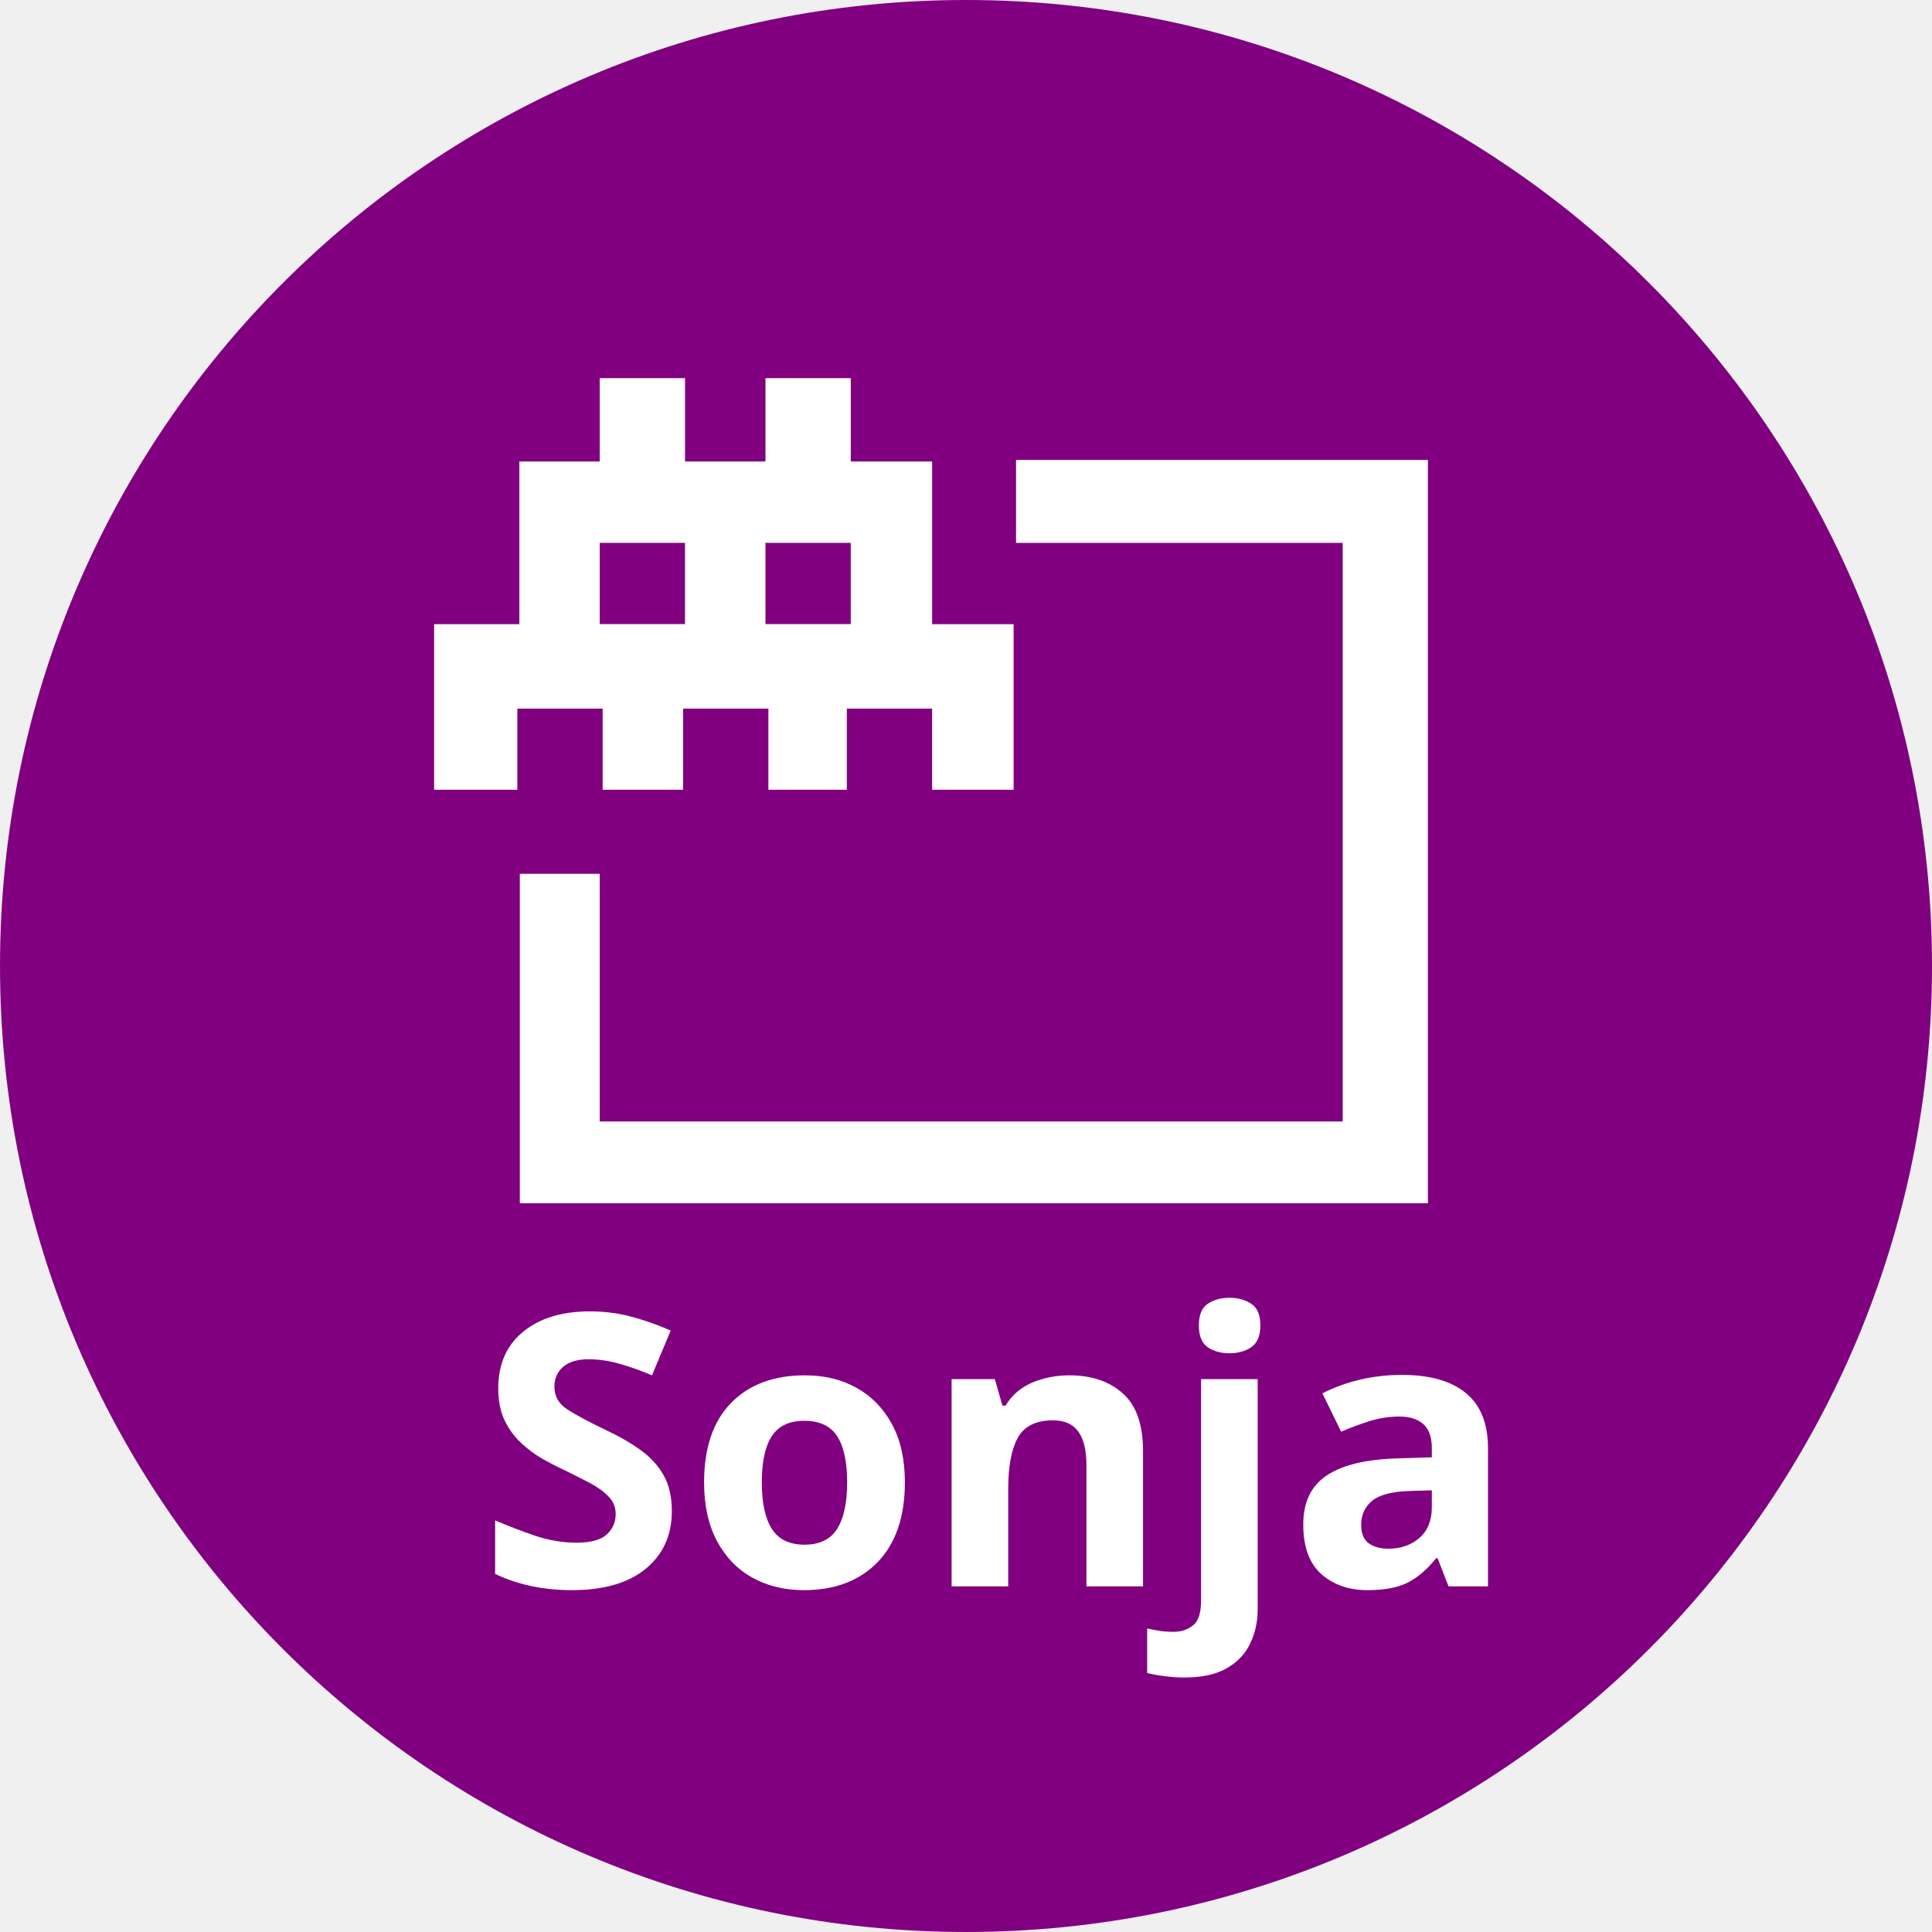
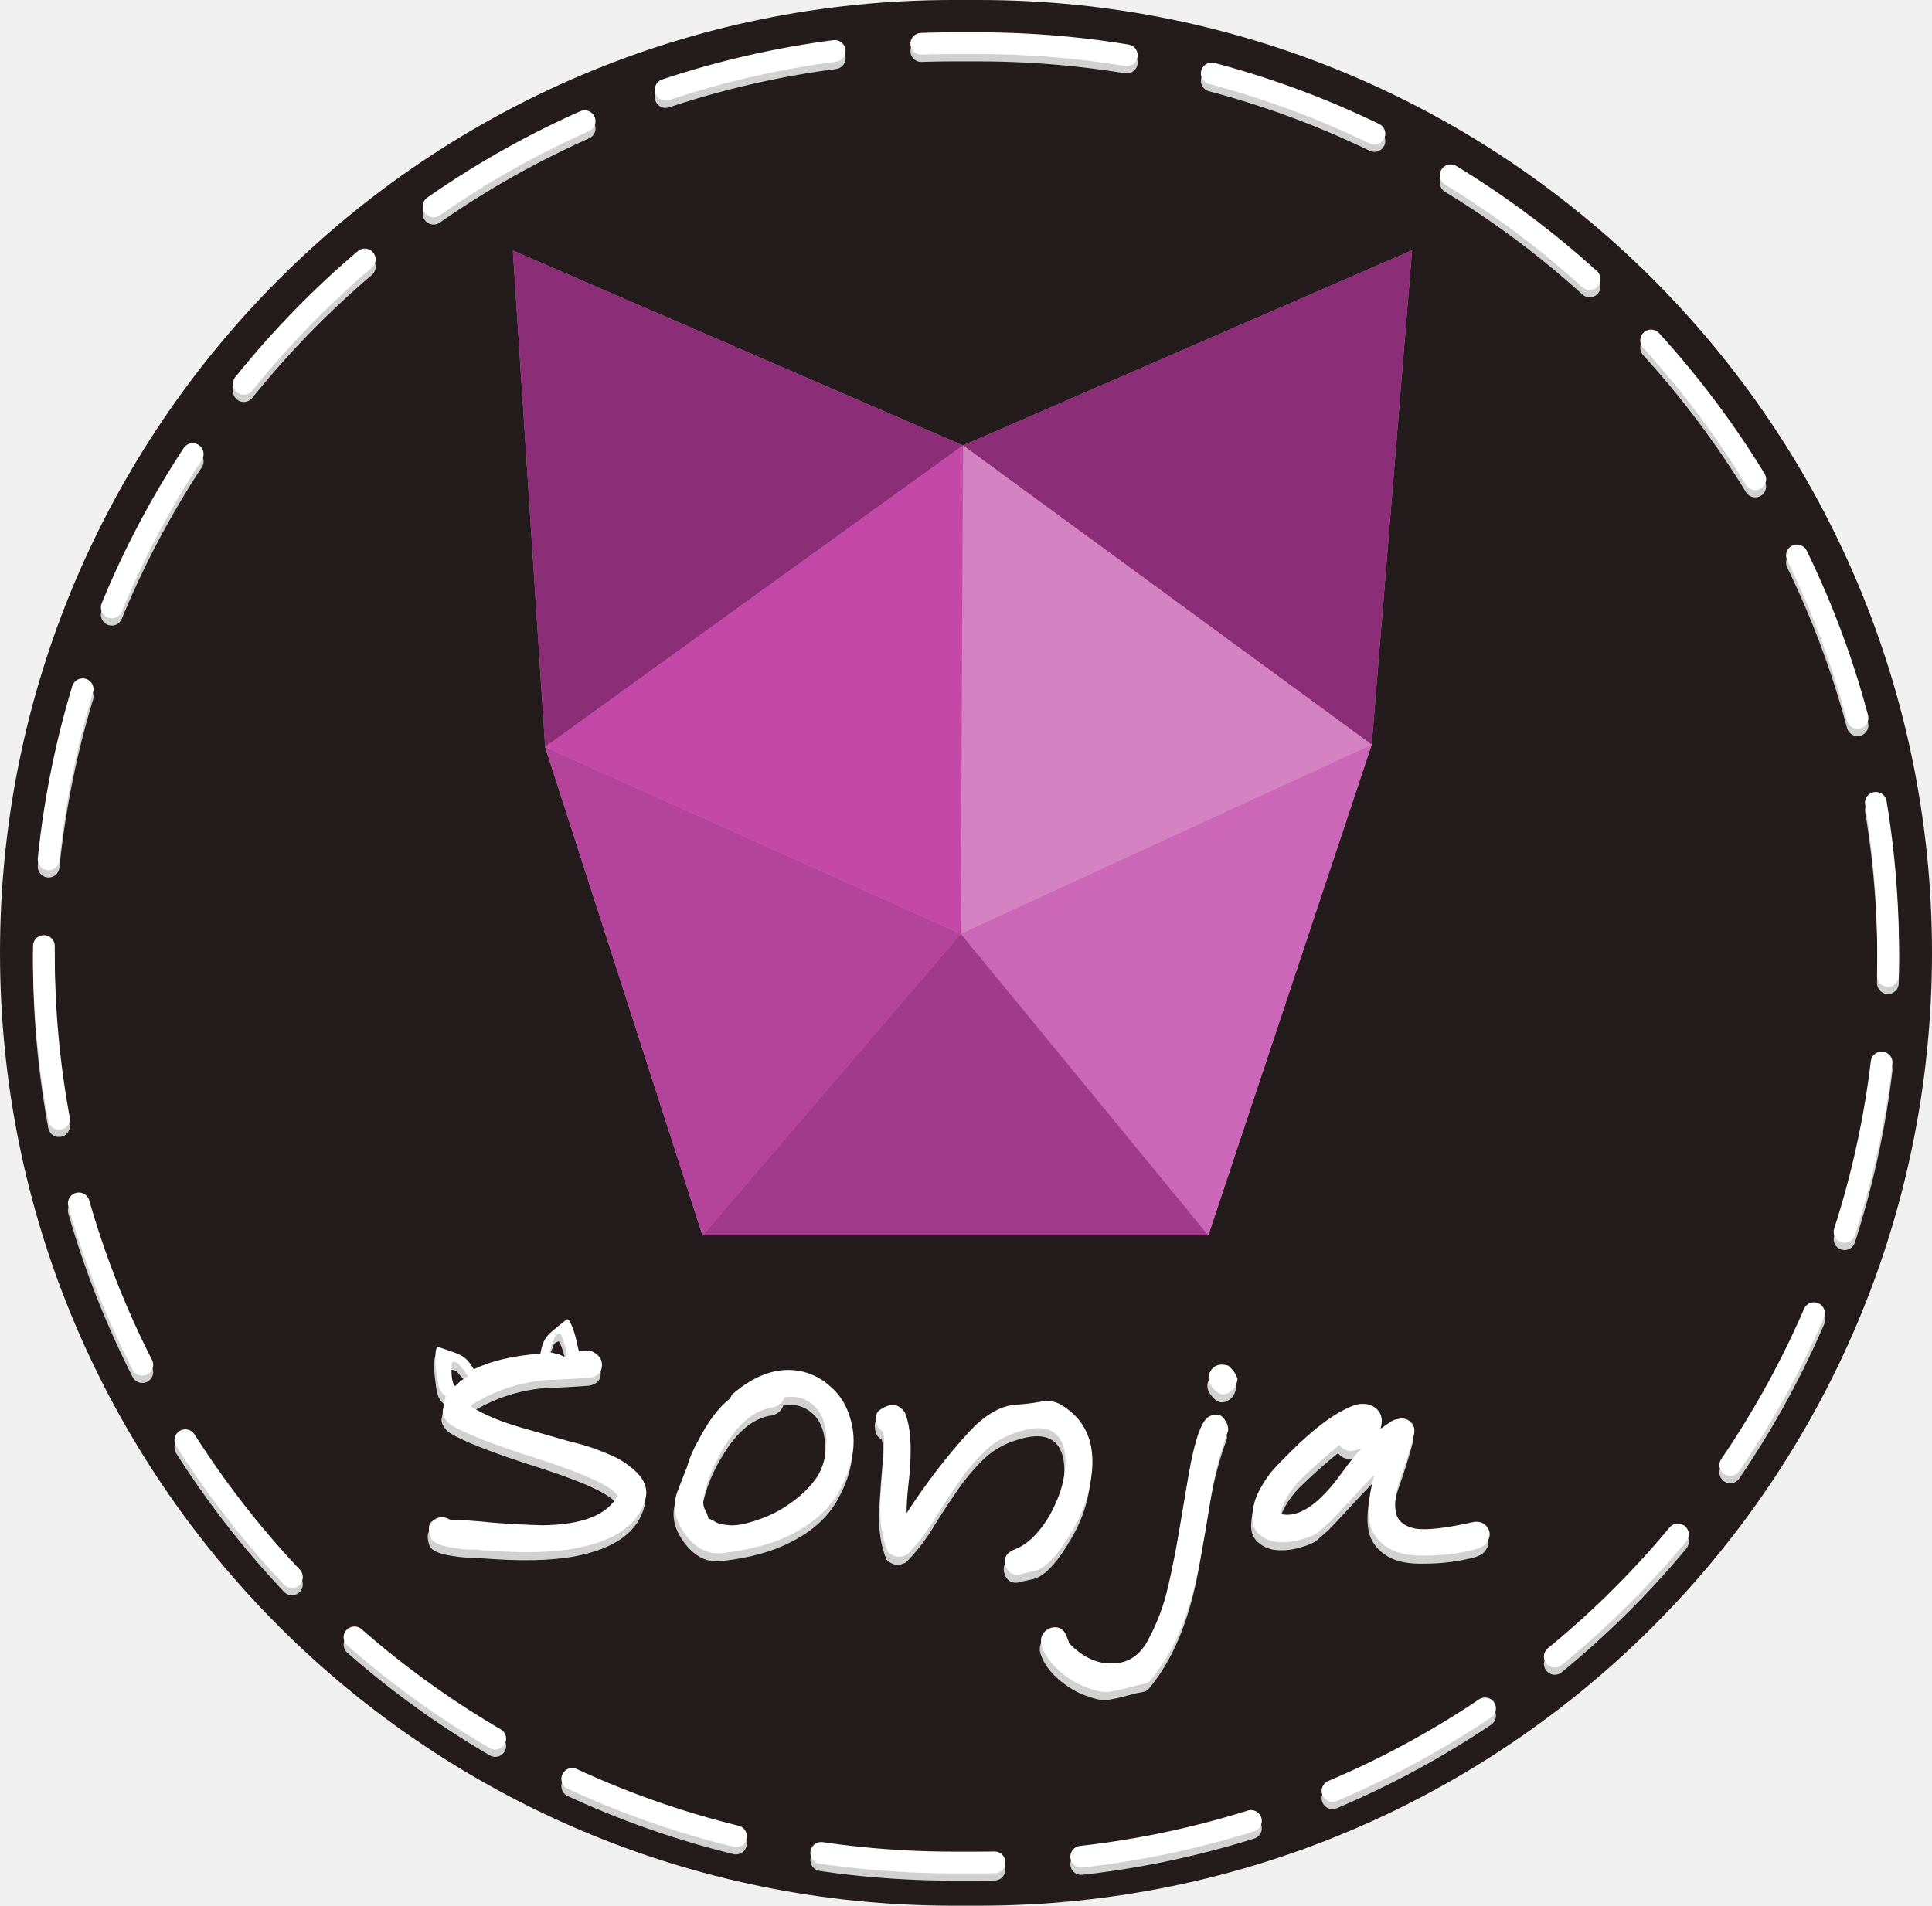
- <svg xmlns="http://www.w3.org/2000/svg" width="135.467mm" height="135.467mm" viewBox="0 0 135.467 135.467" version="1.1" id="svg8">
+ <svg xmlns="http://www.w3.org/2000/svg" width="126.689mm" height="124.997mm" viewBox="0 0 126.689 124.997" version="1.1" id="svg5">
  <defs id="defs2" />
-   <g id="layer1" transform="translate(-15.90817,-48.75294)">
-     <circle style="opacity:1;fill:#800080;fill-opacity:1;stroke:none;stroke-width:2.913;stroke-linecap:round;stroke-linejoin:miter;stroke-miterlimit:4;stroke-dasharray:none;stroke-opacity:1;paint-order:normal" id="path1038" cx="83.642" cy="116.486" r="67.733" />
-     <path style="opacity:1;fill:#ffffff;fill-opacity:1;stroke:none;stroke-width:2.913;stroke-linecap:round;stroke-linejoin:miter;stroke-miterlimit:4;stroke-dasharray:none;stroke-opacity:1;paint-order:normal" d="m 57.959,75.268 v 5.846 h -5.634 v 11.404 h -5.978 v 11.61 h 5.837 v -5.688 h 5.981 v 5.688 h 5.641 v -5.688 h 5.981 v 5.688 H 75.286 v -5.688 h 5.981 v 5.688 H 86.981 V 92.518 H 81.267 V 81.113 h -5.705 v -5.846 h -5.981 v 5.846 h -5.641 v -5.846 z m 0,11.551 h 5.981 v 5.693 h -5.981 z m 11.622,0 h 5.981 v 5.693 h -5.981 z" id="rect826" />
-     <path style="opacity:1;fill:#ffffff;fill-opacity:1;stroke:none;stroke-width:0.27;stroke-linecap:round;stroke-linejoin:miter;stroke-miterlimit:4;stroke-dasharray:none;stroke-opacity:1;paint-order:normal" d="m 87.151,81.002 v 5.817 H 110.055 V 127.389 H 57.959 v -17.368 h -5.602 v 23.102 H 116.028 V 81.002 Z" id="rect949" />
-     <text xml:space="preserve" style="font-style:normal;font-weight:normal;font-size:26.623px;line-height:1.25;font-family:sans-serif;fill:#ffffff;fill-opacity:1;stroke:none;stroke-width:0.666" x="49.405" y="159.983" id="text1299">
-       <tspan id="tspan1297" style="font-style:normal;font-variant:normal;font-weight:bold;font-stretch:normal;font-family:Ubuntu;-inkscape-font-specification:'Ubuntu Bold';stroke-width:0.666;fill:#ffffff" x="49.405" y="159.983">Sonja</tspan>
-     </text>
+   <g id="layer1" transform="translate(-46.35967,-102.2931)">
+     <rect style="fill:#241c1c;fill-opacity:1;stroke:none;stroke-width:0.284" id="rect15271" width="126.689" height="124.997" x="46.36" y="102.293" ry="62.498" />
+     <rect style="fill:none;fill-opacity:1;stroke:#d1d1d1;stroke-width:1.424;stroke-linecap:round;stroke-miterlimit:4;stroke-dasharray:11.395, 5.697;stroke-dashoffset:0;stroke-opacity:1" id="rect15271-1-7" width="120.94" height="119.324" x="49.235" y="105.608" ry="59.662" />
+     <rect style="fill:none;fill-opacity:1;stroke:#ffffff;stroke-width:1.424;stroke-linecap:round;stroke-miterlimit:4;stroke-dasharray:11.395, 5.697;stroke-dashoffset:0;stroke-opacity:1" id="rect15271-1" width="120.94" height="119.324" x="49.235" y="105.13" ry="59.662" />
+     <path style="fill:#d582c3;fill-opacity:1;stroke:none;stroke-width:0.265px;stroke-linecap:butt;stroke-linejoin:miter;stroke-opacity:1" d="m 79.99,118.727 2.117,32.56 10.316,32.034 h 33.171 l 10.714,-32.187 2.646,-32.425 -29.443,12.802 z" id="path15430" />
+     <g id="g26169" transform="translate(-0.5291667)">
+       <path id="path240" style="fill:#8c2d77;fill-opacity:1;stroke:none;stroke-width:1px;stroke-linecap:butt;stroke-linejoin:miter;stroke-opacity:1" d="m 285.398,94.094 -111.279,48.385 101.279,74.168 z m -111.279,48.385 -111.574,-48.314 8,123.061 z" transform="matrix(0.2645833,0,0,0.2645833,63.97035,93.81311)" />
+       <path style="fill:#cc66b6;fill-opacity:1;stroke:none;stroke-width:0.265px;stroke-linecap:butt;stroke-linejoin:miter;stroke-opacity:1" d="m 109.888,163.539 16.235,19.782 10.714,-32.187 z" id="path232" />
+       <path style="fill:#d582c3;fill-opacity:1;stroke:none;stroke-width:0.265px;stroke-linecap:butt;stroke-linejoin:miter;stroke-opacity:1" d="m 110.039,131.511 26.797,19.624 -26.949,12.404 z" id="path230" />
+       <path style="fill:#a13a8b;fill-opacity:1;stroke:none;stroke-width:0.265px;stroke-linecap:butt;stroke-linejoin:miter;stroke-opacity:1" d="M 126.122,183.321 H 92.952 l 16.936,-19.782 z" id="path234" />
+       <path style="fill:#b3439b;fill-opacity:1;stroke:none;stroke-width:0.265px;stroke-linecap:butt;stroke-linejoin:miter;stroke-opacity:1" d="M 92.952,183.321 82.635,151.287 109.888,163.539 Z" id="path236" />
+       <path style="fill:#c348a8;fill-opacity:1;stroke:none;stroke-width:0.265px;stroke-linecap:butt;stroke-linejoin:miter;stroke-opacity:1" d="m 82.635,151.287 27.404,-19.777 -0.152,32.028 z" id="path238" />
+     </g>
+     <g aria-label="Sonja" id="text16544-9" style="font-size:44.195px;line-height:1.25;fill:#d1d1d1;fill-opacity:1;stroke-width:1.105" transform="translate(-0.07897025,0.5291666)">
+       <path id="path26289-4" style="font-weight:bold;font-family:Karumbi;-inkscape-font-specification:'Karumbi Bold';fill:#d1d1d1;fill-opacity:1;stroke-width:4.176" d="m 138.674,327.049 c -0.229,-0.007 -1.04,0.684 -1.355,0.938 -3.811,3.056 -4.609,3.518 -5.395,7.58 -6.771,0.511 -12.264,1.808 -16.49,3.883 -2.034,-3.367 -2.984,-3.548 -7.5,-5.09 -0.406,-0.139 -1.509,-0.554 -1.617,-0.395 -0.689,1.017 -0.358,4.734 -0.195,5.875 0.37,2.592 0.342,4.999 2.357,6.281 -0.069,0.31 -0.152,0.572 -0.207,0.93 -0.111,0.668 -0.279,1.502 -0.502,2.504 -0.223,1.002 0.279,2.117 1.504,3.342 3.229,2.227 11.024,5.29 23.385,9.188 10.913,3.563 17.037,6.458 18.373,8.686 -2.45,4.788 -8.685,7.238 -18.707,7.35 -4.12,-0.111 -8.241,-0.334 -12.361,-0.668 -4.12,-0.445 -7.572,-0.668 -10.355,-0.668 -0.668,-0.445 -1.392,-0.67 -2.172,-0.67 -0.779,0 -1.615,0.39 -2.506,1.17 -0.78,0.668 -0.834,2.005 -0.166,4.01 0.668,1.225 2.728,2.06 6.18,2.506 1.336,0.223 2.617,0.334 3.842,0.334 1.225,0 2.172,0.055 2.84,0.166 9.688,0.779 17.426,0.614 23.217,-0.5 9.911,-1.893 15.646,-6.071 17.205,-12.529 0.557,-2.673 -0.667,-5.177 -3.674,-7.516 -1.225,-1.002 -2.506,-1.838 -3.842,-2.506 -1.448,-0.668 -3.062,-1.336 -4.844,-2.004 -1.782,-0.668 -4.066,-1.336 -6.85,-2.004 -2.784,-0.779 -6.68,-1.894 -11.691,-3.342 -5.011,-1.448 -9.132,-3.173 -12.361,-5.178 0.111,-0.111 0.166,-0.279 0.166,-0.502 4.566,-2.784 9.243,-4.621 14.031,-5.512 2.227,-0.445 4.511,-0.668 6.85,-0.668 2.338,-0.111 5.122,-0.279 8.352,-0.502 2.004,-0.334 3.006,-1.39 3.006,-3.172 0,-1.559 -0.947,-2.728 -2.84,-3.508 -0.893,0.071 -1.955,0.1 -2.895,0.16 -0.151,-0.797 -0.369,-1.631 -0.551,-2.502 -0.236,-1.128 -1.195,-4.736 -2.193,-5.455 -0.01,-0.007 -0.022,-0.011 -0.037,-0.012 z m -1.961,3.496 c 0.017,-1.8e-4 0.03,0.003 0.039,0.01 0.337,0.233 0.603,1.044 0.748,1.455 0.494,1.405 1.046,2.884 0.682,4.393 -0.583,-0.059 -1.328,-0.589 -1.949,-0.756 -0.316,-0.085 -0.652,-0.107 -0.969,-0.189 -0.347,-0.09 -0.25,-0.109 -0.598,-0.17 -0.112,-0.019 -0.286,-0.039 -0.4,-0.035 -0.018,-0.002 -0.107,0.054 -0.123,0.043 -0.065,-0.04 0.33,-0.774 0.365,-0.906 0.073,-0.274 0.034,-0.564 0.121,-0.832 0.104,-0.318 0.264,-0.579 0.41,-0.875 0.3,-0.609 0.323,-1.371 0.955,-1.803 0.073,-0.05 0.556,-0.332 0.719,-0.334 z m -26.471,7.062 c 0.208,-0.011 0.617,0.07 0.689,0.09 0.724,0.198 0.992,0.908 1.467,1.383 0.23,0.231 0.463,0.426 0.662,0.691 0.168,0.224 0.227,0.51 0.383,0.744 0.076,0.113 0.677,0.675 0.631,0.734 -0.011,0.015 -0.108,-0.008 -0.125,0 -0.107,0.034 -0.263,0.111 -0.359,0.166 -0.302,0.172 -0.207,0.159 -0.498,0.359 -0.265,0.183 -0.568,0.315 -0.832,0.5 -0.519,0.363 -1.036,1.11 -1.555,1.359 -0.827,-1.303 -0.797,-2.881 -0.797,-4.371 0,-0.436 -0.017,-1.29 0.219,-1.621 0.015,-0.021 0.057,-0.032 0.115,-0.035 z m 190.725,0.693 c -1.295,-0.042 -2.277,0.481 -2.945,1.566 -0.891,1.448 -0.612,2.951 0.836,4.51 0,0.111 0.057,0.168 0.168,0.168 1.002,1.114 2.115,1.391 3.34,0.834 1.336,-0.668 2.115,-1.836 2.338,-3.506 -0.334,-1.225 -1.113,-2.34 -2.338,-3.342 -0.501,-0.139 -0.967,-0.217 -1.398,-0.23 z m -107.809,1.32 c -4.543,0.06 -9.12,2.092 -13.73,6.094 l -0.502,1.002 c -2.784,2.116 -5.456,5.678 -8.018,10.689 -1.114,1.893 -2.004,4.009 -2.672,6.348 -0.891,2.227 -1.67,4.232 -2.338,6.014 -1.336,3.563 -0.669,7.126 2.004,10.689 2.673,3.563 5.847,5.067 9.521,4.51 6.57,-0.779 11.97,-2.226 16.201,-4.342 5.791,-2.784 9.911,-6.46 12.361,-11.025 3.786,-6.793 4.565,-13.196 2.338,-19.209 -0.891,-2.561 -2.337,-4.732 -4.342,-6.514 -2.004,-1.893 -4.343,-3.174 -7.016,-3.842 -1.267,-0.292 -2.537,-0.431 -3.809,-0.414 z m 0.879,6.633 c 2.217,-0.006 4.141,0.761 5.77,2.299 2.004,1.893 3.006,4.733 3.006,8.52 0,3.786 -0.836,6.904 -2.506,9.354 -1.67,2.338 -3.786,4.4 -6.348,6.182 -2.45,1.782 -5.177,3.174 -8.184,4.176 -2.895,1.002 -5.179,1.447 -6.85,1.336 -1.559,-0.111 -2.672,-0.334 -3.34,-0.668 -0.668,-0.445 -1.336,-0.779 -2.004,-1.002 -0.223,-0.891 -0.558,-1.726 -1.004,-2.506 -0.334,-0.891 -0.389,-1.783 -0.166,-2.674 0.779,-4.343 2.673,-8.852 5.68,-13.529 3.452,-5.345 7.294,-8.297 11.525,-8.854 1.448,-0.334 2.394,-1.168 2.84,-2.504 0.543,-0.084 1.069,-0.128 1.58,-0.129 z m 63.373,1.076 c -0.583,0.009 -1.188,0.082 -1.814,0.221 -1.893,0.334 -3.787,0.557 -5.68,0.668 -3.786,0.223 -7.628,2.395 -11.525,6.516 -5.456,5.902 -10.69,12.693 -15.701,20.377 0,-1.782 0.111,-3.785 0.334,-6.012 1.114,-9.02 0.834,-15.368 -0.836,-19.043 -1.336,-1.782 -2.894,-2.227 -4.676,-1.336 -0.111,0 -0.613,0.279 -1.504,0.836 -0.78,0.557 -1.057,1.447 -0.834,2.672 0.111,1.225 0.668,2.115 1.67,2.672 0.334,1.559 0.389,3.564 0.166,6.014 -0.223,2.45 -0.5,6.18 -0.834,11.191 -0.223,4.9 0.388,9.075 1.836,12.527 1.448,1.448 3.064,1.67 4.846,0.668 2.338,-2.338 4.453,-5.011 6.346,-8.018 1.893,-3.118 3.843,-6.124 5.848,-9.02 2.004,-3.007 4.23,-5.736 6.68,-8.186 2.45,-2.45 5.401,-4.176 8.854,-5.178 6.013,-1.893 9.689,-0.612 11.025,3.842 0.557,2.004 0.611,4.343 0.166,7.016 -0.445,2.561 -1.281,5.122 -2.506,7.684 -1.114,2.45 -2.56,4.677 -4.342,6.682 -1.67,1.893 -3.507,3.23 -5.512,4.01 -2.004,0.779 -2.729,2.115 -2.172,4.008 0.223,0.779 0.668,1.392 1.336,1.838 0.78,0.445 1.67,0.5 2.672,0.166 1.002,-0.223 2.006,-0.445 3.008,-0.668 2.784,-0.557 5.956,-3.897 9.52,-10.021 2.116,-3.563 3.564,-7.351 4.344,-11.359 1.893,-9.243 -0.5,-15.868 -7.182,-19.877 -1.072,-0.612 -2.249,-0.908 -3.531,-0.889 z m 78.184,0.695 c -0.16,0.003 -0.323,0.013 -0.49,0.027 -1.336,0.111 -3.396,1.002 -6.18,2.672 -2.673,1.67 -5.679,4.066 -9.02,7.184 -3.229,3.118 -5.513,5.457 -6.85,7.016 -1.225,1.559 -2.283,3.228 -3.174,5.01 -0.891,1.782 -1.391,3.73 -1.502,5.846 -0.111,2.004 0.5,3.564 1.836,4.678 1.336,1.114 2.896,1.727 4.678,1.838 1.893,0.111 3.787,-0.111 5.68,-0.668 2.004,-0.557 3.396,-1.17 4.176,-1.838 0.891,-0.779 1.838,-1.615 2.84,-2.506 1.002,-1.002 2.671,-2.784 5.01,-5.346 2.338,-2.561 4.343,-4.675 6.014,-6.346 -1.67,6.236 -1.836,10.857 -0.5,13.863 0.891,1.893 2.337,3.396 4.342,4.51 2.116,1.225 5.122,1.781 9.02,1.67 4.009,0 8.018,-0.5 12.027,-1.502 1.559,-0.445 2.56,-1.058 3.006,-1.838 0.557,-0.779 0.779,-1.558 0.668,-2.338 -0.111,-0.78 -0.5,-1.449 -1.168,-2.006 -0.668,-0.557 -1.56,-0.779 -2.674,-0.668 -6.904,1.559 -11.747,2.115 -14.531,1.67 -2.784,-0.557 -4.398,-1.892 -4.844,-4.008 -0.445,-2.116 -0.112,-4.845 1.002,-8.186 1.225,-3.341 2.394,-7.071 3.508,-11.191 0.223,-1.336 -0.056,-2.338 -0.836,-3.006 -0.779,-0.78 -1.726,-1.059 -2.84,-0.836 -1.002,0.111 -1.836,0.445 -2.504,1.002 -0.668,0.445 -1.392,0.947 -2.172,1.504 0.779,-2.45 0.223,-4.287 -1.67,-5.512 -0.779,-0.487 -1.731,-0.72 -2.852,-0.695 z m -36.148,2.658 c -0.475,1e-5 -1.005,0.124 -1.59,0.375 -2.004,0.779 -3.787,5.791 -5.346,15.033 -0.779,4.677 -1.558,9.3 -2.338,13.865 -0.779,4.566 -1.67,9.018 -2.672,13.361 -1.002,4.454 -2.562,8.686 -4.678,12.695 -2.004,4.12 -4.956,6.236 -8.854,6.348 -3.897,0.223 -7.571,-1.448 -11.023,-5.012 l -0.168,-0.668 c -0.111,-0.111 -0.166,-0.223 -0.166,-0.334 -0.668,-2.338 -2.005,-3.285 -4.01,-2.84 -0.78,0.223 -1.447,0.668 -2.004,1.336 -0.557,0.779 -0.725,1.726 -0.502,2.84 0.891,3.118 3.229,5.958 7.016,8.52 1.67,1.114 3.453,1.949 5.346,2.506 1.782,0.668 3.341,0.891 4.678,0.668 1.336,-0.223 2.617,-0.502 3.842,-0.836 1.336,-0.334 2.394,-0.611 3.174,-0.834 0.78,-0.111 1.336,-0.225 1.67,-0.336 0.445,-0.111 0.779,-0.277 1.002,-0.5 6.013,-7.015 10.189,-16.926 12.527,-29.732 1.002,-5.456 1.949,-10.969 2.84,-16.537 0.891,-5.456 2.283,-10.745 4.176,-15.867 0.111,-1.002 -0.222,-2.006 -1.002,-3.008 -0.487,-0.696 -1.126,-1.043 -1.918,-1.043 z m 30.48,7.559 c 0.668,0.891 1.615,1.391 2.84,1.502 1.114,-0.223 2.004,-0.445 2.672,-0.668 -1.67,1.782 -3.285,3.787 -4.844,6.014 -5.791,8.018 -10.913,11.414 -15.367,10.189 1.002,-3.452 3.007,-6.57 6.014,-9.354 3.007,-2.895 5.902,-5.456 8.686,-7.684 z" transform="matrix(0.2645833,0,0,0.2645833,46.88884,102.2931)" />
+     </g>
+     <g aria-label="Sonja" id="text16544" style="font-size:44.195px;line-height:1.25;fill:#ffffff;stroke-width:1.105">
+       <path id="path26289" style="font-weight:bold;font-family:Karumbi;-inkscape-font-specification:'Karumbi Bold';stroke-width:4.176" d="m 138.674,327.049 c -0.229,-0.007 -1.04,0.684 -1.355,0.938 -3.811,3.056 -4.609,3.518 -5.395,7.58 -6.771,0.511 -12.264,1.808 -16.49,3.883 -2.034,-3.367 -2.984,-3.548 -7.5,-5.09 -0.406,-0.139 -1.509,-0.554 -1.617,-0.395 -0.689,1.017 -0.358,4.734 -0.195,5.875 0.37,2.592 0.342,4.999 2.357,6.281 -0.069,0.31 -0.152,0.572 -0.207,0.93 -0.111,0.668 -0.279,1.502 -0.502,2.504 -0.223,1.002 0.279,2.117 1.504,3.342 3.229,2.227 11.024,5.29 23.385,9.188 10.913,3.563 17.037,6.458 18.373,8.686 -2.45,4.788 -8.685,7.238 -18.707,7.35 -4.12,-0.111 -8.241,-0.334 -12.361,-0.668 -4.12,-0.445 -7.572,-0.668 -10.355,-0.668 -0.668,-0.445 -1.392,-0.67 -2.172,-0.67 -0.779,0 -1.615,0.39 -2.506,1.17 -0.78,0.668 -0.834,2.005 -0.166,4.01 0.668,1.225 2.728,2.06 6.18,2.506 1.336,0.223 2.617,0.334 3.842,0.334 1.225,0 2.172,0.055 2.84,0.166 9.688,0.779 17.426,0.614 23.217,-0.5 9.911,-1.893 15.646,-6.071 17.205,-12.529 0.557,-2.673 -0.667,-5.177 -3.674,-7.516 -1.225,-1.002 -2.506,-1.838 -3.842,-2.506 -1.448,-0.668 -3.062,-1.336 -4.844,-2.004 -1.782,-0.668 -4.066,-1.336 -6.85,-2.004 -2.784,-0.779 -6.68,-1.894 -11.691,-3.342 -5.011,-1.448 -9.132,-3.173 -12.361,-5.178 0.111,-0.111 0.166,-0.279 0.166,-0.502 4.566,-2.784 9.243,-4.621 14.031,-5.512 2.227,-0.445 4.511,-0.668 6.85,-0.668 2.338,-0.111 5.122,-0.279 8.352,-0.502 2.004,-0.334 3.006,-1.39 3.006,-3.172 0,-1.559 -0.947,-2.728 -2.84,-3.508 -0.893,0.071 -1.955,0.1 -2.895,0.16 -0.151,-0.797 -0.369,-1.631 -0.551,-2.502 -0.236,-1.128 -1.195,-4.736 -2.193,-5.455 -0.01,-0.007 -0.022,-0.011 -0.037,-0.012 z m -1.961,3.496 c 0.017,-1.8e-4 0.03,0.003 0.039,0.01 0.337,0.233 0.603,1.044 0.748,1.455 0.494,1.405 1.046,2.884 0.682,4.393 -0.583,-0.059 -1.328,-0.589 -1.949,-0.756 -0.316,-0.085 -0.652,-0.107 -0.969,-0.189 -0.347,-0.09 -0.25,-0.109 -0.598,-0.17 -0.112,-0.019 -0.286,-0.039 -0.4,-0.035 -0.018,-0.002 -0.107,0.054 -0.123,0.043 -0.065,-0.04 0.33,-0.774 0.365,-0.906 0.073,-0.274 0.034,-0.564 0.121,-0.832 0.104,-0.318 0.264,-0.579 0.41,-0.875 0.3,-0.609 0.323,-1.371 0.955,-1.803 0.073,-0.05 0.556,-0.332 0.719,-0.334 z m -26.471,7.062 c 0.208,-0.011 0.617,0.07 0.689,0.09 0.724,0.198 0.992,0.908 1.467,1.383 0.23,0.231 0.463,0.426 0.662,0.691 0.168,0.224 0.227,0.51 0.383,0.744 0.076,0.113 0.677,0.675 0.631,0.734 -0.011,0.015 -0.108,-0.008 -0.125,0 -0.107,0.034 -0.263,0.111 -0.359,0.166 -0.302,0.172 -0.207,0.159 -0.498,0.359 -0.265,0.183 -0.568,0.315 -0.832,0.5 -0.519,0.363 -1.036,1.11 -1.555,1.359 -0.827,-1.303 -0.797,-2.881 -0.797,-4.371 0,-0.436 -0.017,-1.29 0.219,-1.621 0.015,-0.021 0.057,-0.032 0.115,-0.035 z m 190.725,0.693 c -1.295,-0.042 -2.277,0.481 -2.945,1.566 -0.891,1.448 -0.612,2.951 0.836,4.51 0,0.111 0.057,0.168 0.168,0.168 1.002,1.114 2.115,1.391 3.34,0.834 1.336,-0.668 2.115,-1.836 2.338,-3.506 -0.334,-1.225 -1.113,-2.34 -2.338,-3.342 -0.501,-0.139 -0.967,-0.217 -1.398,-0.23 z m -107.809,1.32 c -4.543,0.06 -9.12,2.092 -13.73,6.094 l -0.502,1.002 c -2.784,2.116 -5.456,5.678 -8.018,10.689 -1.114,1.893 -2.004,4.009 -2.672,6.348 -0.891,2.227 -1.67,4.232 -2.338,6.014 -1.336,3.563 -0.669,7.126 2.004,10.689 2.673,3.563 5.847,5.067 9.521,4.51 6.57,-0.779 11.97,-2.226 16.201,-4.342 5.791,-2.784 9.911,-6.46 12.361,-11.025 3.786,-6.793 4.565,-13.196 2.338,-19.209 -0.891,-2.561 -2.337,-4.732 -4.342,-6.514 -2.004,-1.893 -4.343,-3.174 -7.016,-3.842 -1.267,-0.292 -2.537,-0.431 -3.809,-0.414 z m 0.879,6.633 c 2.217,-0.006 4.141,0.761 5.77,2.299 2.004,1.893 3.006,4.733 3.006,8.52 0,3.786 -0.836,6.904 -2.506,9.354 -1.67,2.338 -3.786,4.4 -6.348,6.182 -2.45,1.782 -5.177,3.174 -8.184,4.176 -2.895,1.002 -5.179,1.447 -6.85,1.336 -1.559,-0.111 -2.672,-0.334 -3.34,-0.668 -0.668,-0.445 -1.336,-0.779 -2.004,-1.002 -0.223,-0.891 -0.558,-1.726 -1.004,-2.506 -0.334,-0.891 -0.389,-1.783 -0.166,-2.674 0.779,-4.343 2.673,-8.852 5.68,-13.529 3.452,-5.345 7.294,-8.297 11.525,-8.854 1.448,-0.334 2.394,-1.168 2.84,-2.504 0.543,-0.084 1.069,-0.128 1.58,-0.129 z m 63.373,1.076 c -0.583,0.009 -1.188,0.082 -1.814,0.221 -1.893,0.334 -3.787,0.557 -5.68,0.668 -3.786,0.223 -7.628,2.395 -11.525,6.516 -5.456,5.902 -10.69,12.693 -15.701,20.377 0,-1.782 0.111,-3.785 0.334,-6.012 1.114,-9.02 0.834,-15.368 -0.836,-19.043 -1.336,-1.782 -2.894,-2.227 -4.676,-1.336 -0.111,0 -0.613,0.279 -1.504,0.836 -0.78,0.557 -1.057,1.447 -0.834,2.672 0.111,1.225 0.668,2.115 1.67,2.672 0.334,1.559 0.389,3.564 0.166,6.014 -0.223,2.45 -0.5,6.18 -0.834,11.191 -0.223,4.9 0.388,9.075 1.836,12.527 1.448,1.448 3.064,1.67 4.846,0.668 2.338,-2.338 4.453,-5.011 6.346,-8.018 1.893,-3.118 3.843,-6.124 5.848,-9.02 2.004,-3.007 4.23,-5.736 6.68,-8.186 2.45,-2.45 5.401,-4.176 8.854,-5.178 6.013,-1.893 9.689,-0.612 11.025,3.842 0.557,2.004 0.611,4.343 0.166,7.016 -0.445,2.561 -1.281,5.122 -2.506,7.684 -1.114,2.45 -2.56,4.677 -4.342,6.682 -1.67,1.893 -3.507,3.23 -5.512,4.01 -2.004,0.779 -2.729,2.115 -2.172,4.008 0.223,0.779 0.668,1.392 1.336,1.838 0.78,0.445 1.67,0.5 2.672,0.166 1.002,-0.223 2.006,-0.445 3.008,-0.668 2.784,-0.557 5.956,-3.897 9.52,-10.021 2.116,-3.563 3.564,-7.351 4.344,-11.359 1.893,-9.243 -0.5,-15.868 -7.182,-19.877 -1.072,-0.612 -2.249,-0.908 -3.531,-0.889 z m 78.184,0.695 c -0.16,0.003 -0.323,0.013 -0.49,0.027 -1.336,0.111 -3.396,1.002 -6.18,2.672 -2.673,1.67 -5.679,4.066 -9.02,7.184 -3.229,3.118 -5.513,5.457 -6.85,7.016 -1.225,1.559 -2.283,3.228 -3.174,5.01 -0.891,1.782 -1.391,3.73 -1.502,5.846 -0.111,2.004 0.5,3.564 1.836,4.678 1.336,1.114 2.896,1.727 4.678,1.838 1.893,0.111 3.787,-0.111 5.68,-0.668 2.004,-0.557 3.396,-1.17 4.176,-1.838 0.891,-0.779 1.838,-1.615 2.84,-2.506 1.002,-1.002 2.671,-2.784 5.01,-5.346 2.338,-2.561 4.343,-4.675 6.014,-6.346 -1.67,6.236 -1.836,10.857 -0.5,13.863 0.891,1.893 2.337,3.396 4.342,4.51 2.116,1.225 5.122,1.781 9.02,1.67 4.009,0 8.018,-0.5 12.027,-1.502 1.559,-0.445 2.56,-1.058 3.006,-1.838 0.557,-0.779 0.779,-1.558 0.668,-2.338 -0.111,-0.78 -0.5,-1.449 -1.168,-2.006 -0.668,-0.557 -1.56,-0.779 -2.674,-0.668 -6.904,1.559 -11.747,2.115 -14.531,1.67 -2.784,-0.557 -4.398,-1.892 -4.844,-4.008 -0.445,-2.116 -0.112,-4.845 1.002,-8.186 1.225,-3.341 2.394,-7.071 3.508,-11.191 0.223,-1.336 -0.056,-2.338 -0.836,-3.006 -0.779,-0.78 -1.726,-1.059 -2.84,-0.836 -1.002,0.111 -1.836,0.445 -2.504,1.002 -0.668,0.445 -1.392,0.947 -2.172,1.504 0.779,-2.45 0.223,-4.287 -1.67,-5.512 -0.779,-0.487 -1.731,-0.72 -2.852,-0.695 z m -36.148,2.658 c -0.475,1e-5 -1.005,0.124 -1.59,0.375 -2.004,0.779 -3.787,5.791 -5.346,15.033 -0.779,4.677 -1.558,9.3 -2.338,13.865 -0.779,4.566 -1.67,9.018 -2.672,13.361 -1.002,4.454 -2.562,8.686 -4.678,12.695 -2.004,4.12 -4.956,6.236 -8.854,6.348 -3.897,0.223 -7.571,-1.448 -11.023,-5.012 l -0.168,-0.668 c -0.111,-0.111 -0.166,-0.223 -0.166,-0.334 -0.668,-2.338 -2.005,-3.285 -4.01,-2.84 -0.78,0.223 -1.447,0.668 -2.004,1.336 -0.557,0.779 -0.725,1.726 -0.502,2.84 0.891,3.118 3.229,5.958 7.016,8.52 1.67,1.114 3.453,1.949 5.346,2.506 1.782,0.668 3.341,0.891 4.678,0.668 1.336,-0.223 2.617,-0.502 3.842,-0.836 1.336,-0.334 2.394,-0.611 3.174,-0.834 0.78,-0.111 1.336,-0.225 1.67,-0.336 0.445,-0.111 0.779,-0.277 1.002,-0.5 6.013,-7.015 10.189,-16.926 12.527,-29.732 1.002,-5.456 1.949,-10.969 2.84,-16.537 0.891,-5.456 2.283,-10.745 4.176,-15.867 0.111,-1.002 -0.222,-2.006 -1.002,-3.008 -0.487,-0.696 -1.126,-1.043 -1.918,-1.043 z m 30.48,7.559 c 0.668,0.891 1.615,1.391 2.84,1.502 1.114,-0.223 2.004,-0.445 2.672,-0.668 -1.67,1.782 -3.285,3.787 -4.844,6.014 -5.791,8.018 -10.913,11.414 -15.367,10.189 1.002,-3.452 3.007,-6.57 6.014,-9.354 3.007,-2.895 5.902,-5.456 8.686,-7.684 z" transform="matrix(0.2645833,0,0,0.2645833,46.88884,102.2931)" />
+     </g>
  </g>
</svg>
